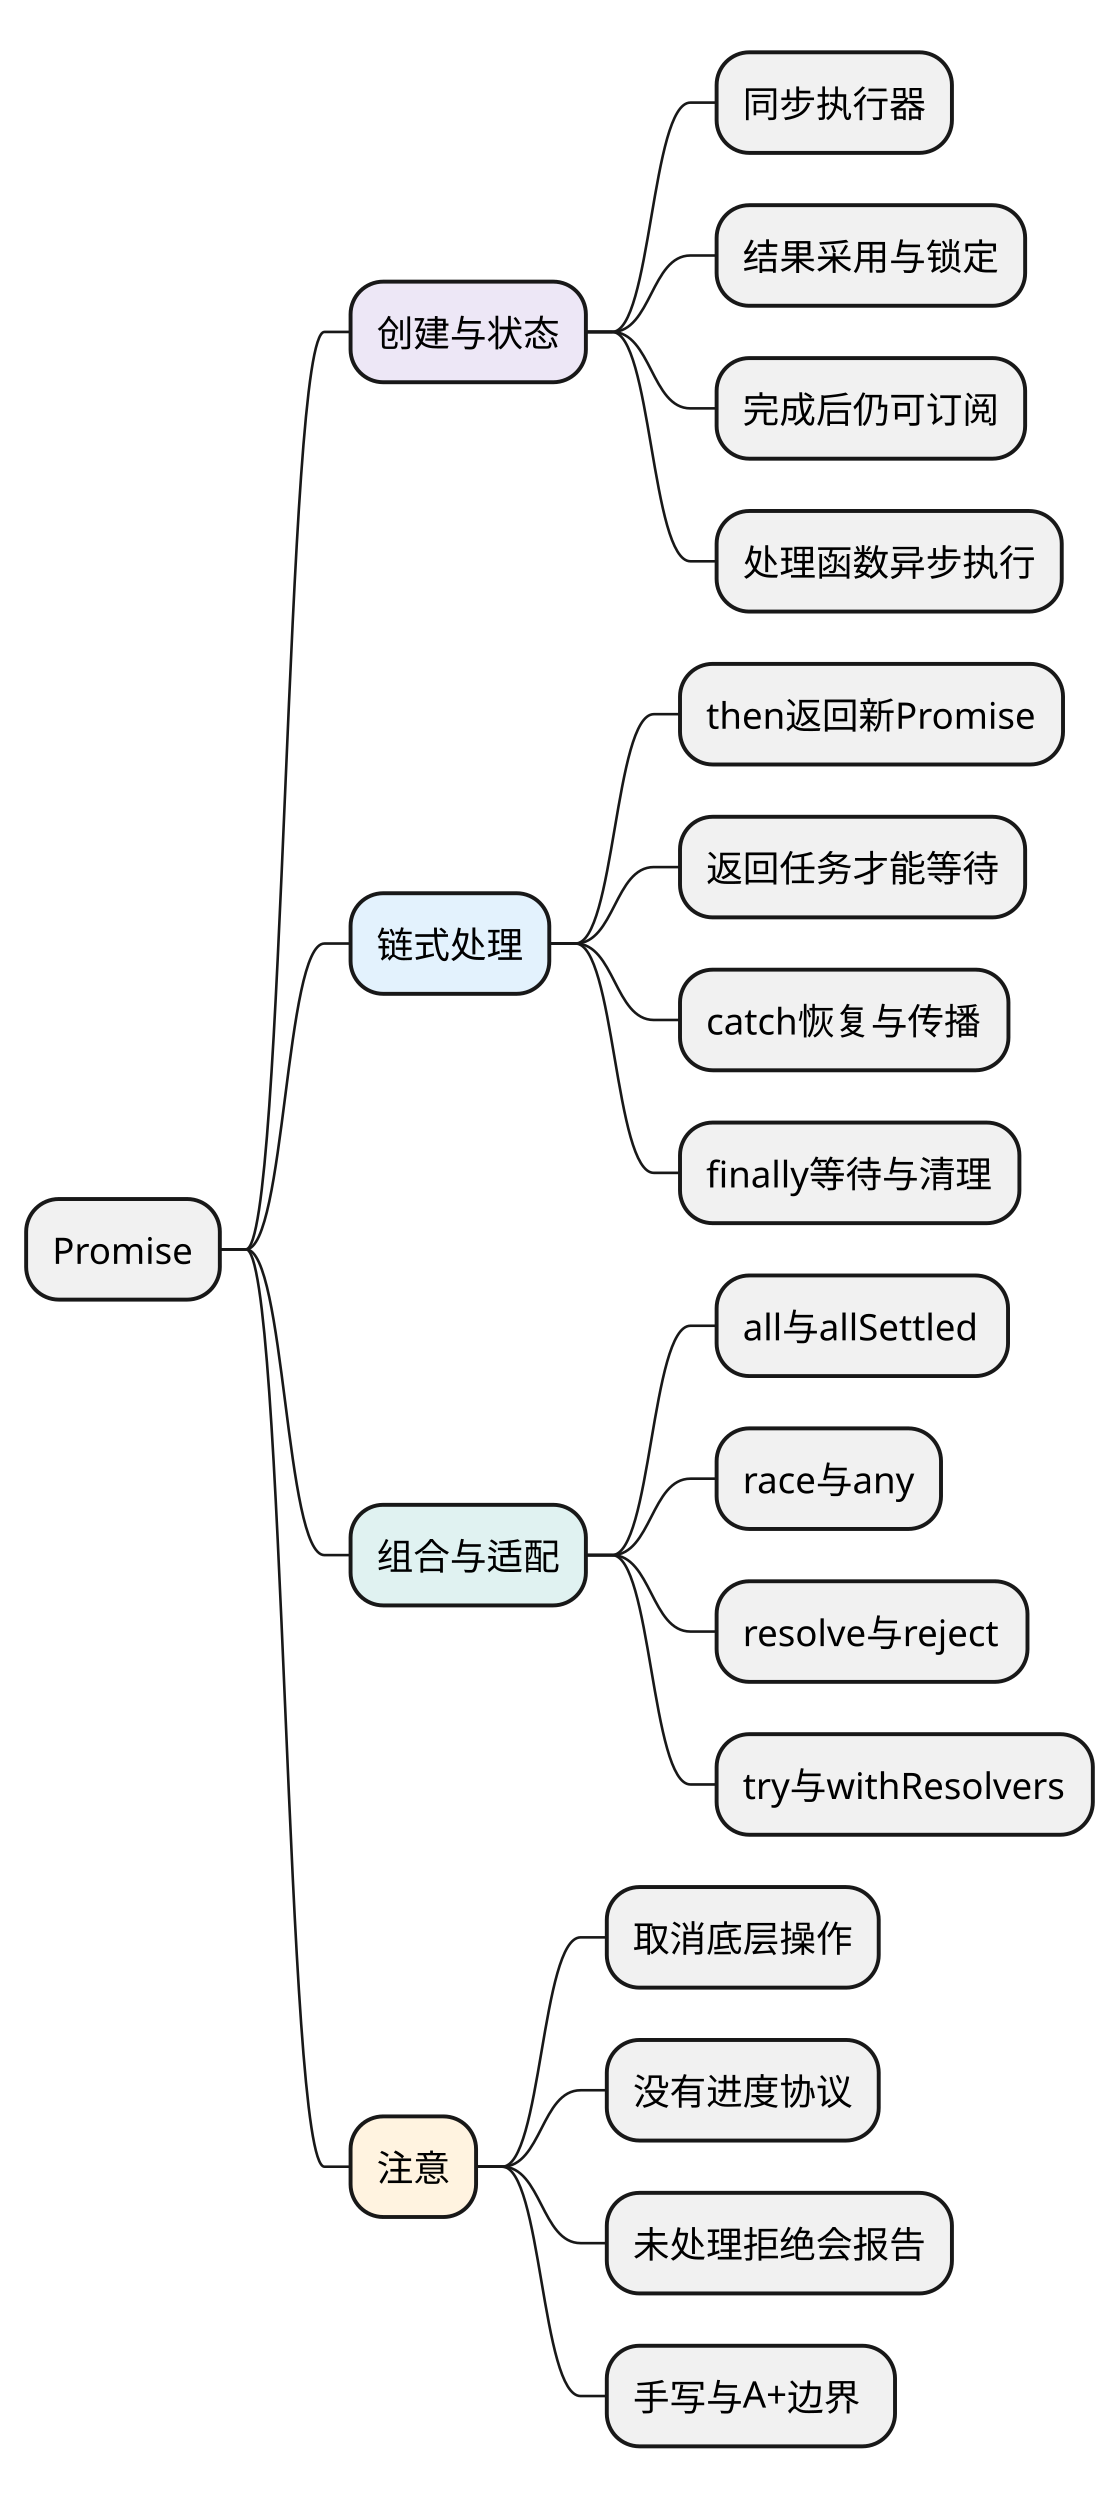
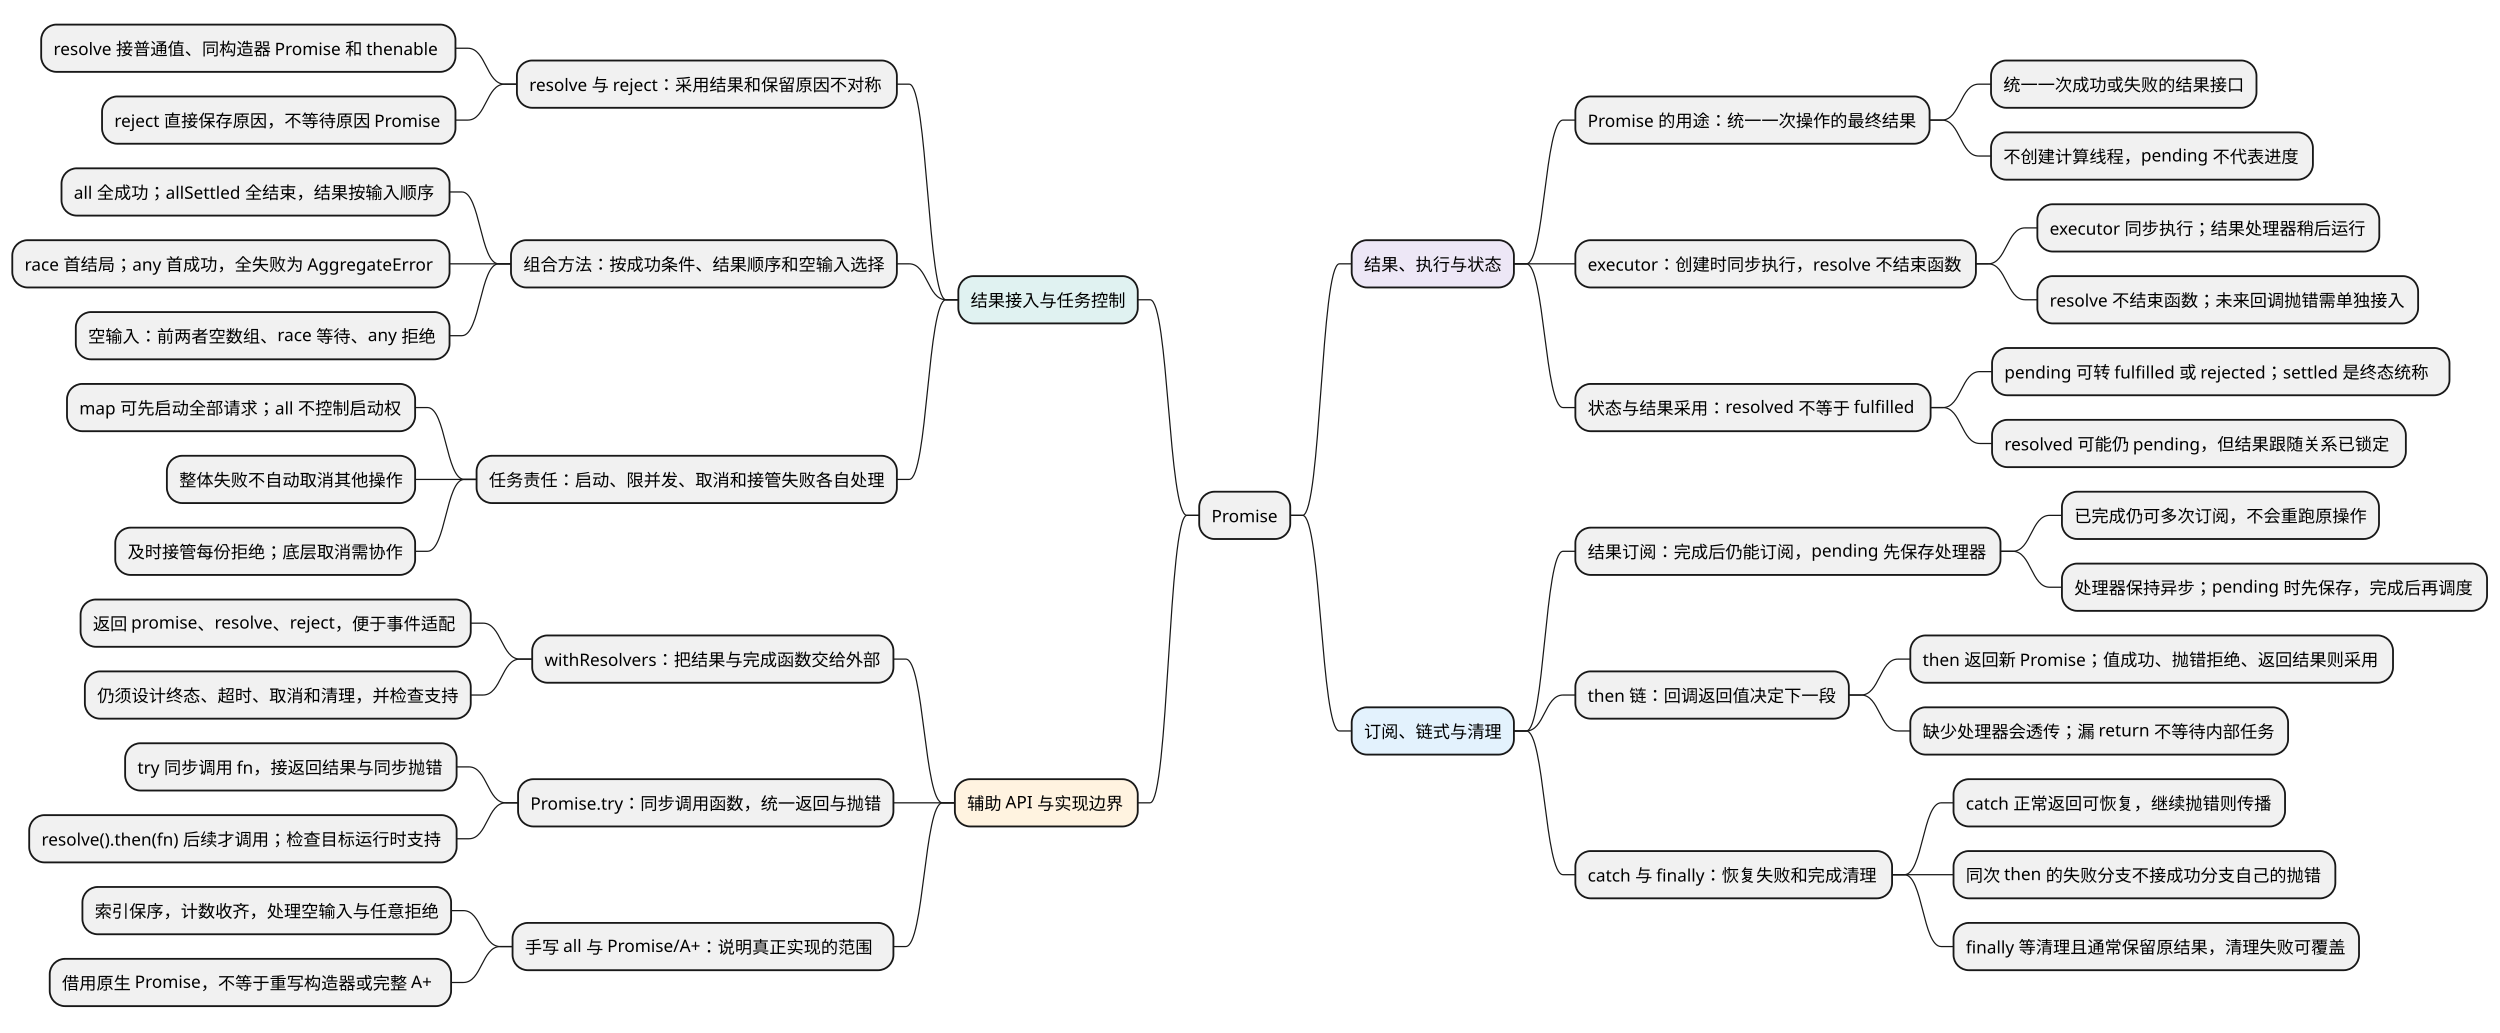
- <svg xmlns="http://www.w3.org/2000/svg" contentStyleType="text/css" data-diagram-type="MINDMAP" height="996.875px" preserveAspectRatio="none" style="width:446px;height:996px;background:#FFFFFF;" version="1.1" viewBox="0 0 446 996" width="446.875px" zoomAndPan="magnify">
+ <svg xmlns="http://www.w3.org/2000/svg" contentStyleType="text/css" data-diagram-type="MINDMAP" height="875px" preserveAspectRatio="none" style="width:2119px;height:875px;background:#FFFFFF;" version="1.1" viewBox="0 0 2119 875" width="2119.792px" zoomAndPan="magnify">
  <defs />
  <g>
-     <rect fill="#F1F1F1" height="40.081" rx="13.021" ry="13.021" style="stroke:#181818;stroke-width:1.562;" width="77.166" x="10.417" y="477.689" />
-     <text fill="#000000" font-family="Microsoft YaHei" font-size="14.583" lengthAdjust="spacing" textLength="56.332" x="20.833" y="503.536">Promise</text>
-     <rect fill="#EDE7F6" height="40.081" rx="13.021" ry="13.021" style="stroke:#181818;stroke-width:1.562;" width="93.75" x="139.666" y="112.204" />
-     <text fill="#000000" font-family="Microsoft YaHei" font-size="14.583" lengthAdjust="spacing" textLength="72.917" x="150.082" y="138.052">创建与状态</text>
-     <rect fill="#F1F1F1" height="40.081" rx="13.021" ry="13.021" style="stroke:#181818;stroke-width:1.562;" width="93.75" x="285.499" y="20.833" />
-     <text fill="#000000" font-family="Microsoft YaHei" font-size="14.583" lengthAdjust="spacing" textLength="72.917" x="295.916" y="46.681">同步执行器</text>
-     <path d="M233.416,132.245 L243.832,132.245 C259.457,132.245 259.457,40.874 275.082,40.874 L285.499,40.874" fill="none" style="stroke:#181818;stroke-width:1.042;" />
-     <rect fill="#F1F1F1" height="40.081" rx="13.021" ry="13.021" style="stroke:#181818;stroke-width:1.562;" width="122.917" x="285.499" y="81.747" />
-     <text fill="#000000" font-family="Microsoft YaHei" font-size="14.583" lengthAdjust="spacing" textLength="102.083" x="295.916" y="107.595">结果采用与锁定</text>
-     <path d="M233.416,132.245 L243.832,132.245 C259.457,132.245 259.457,101.788 275.082,101.788 L285.499,101.788" fill="none" style="stroke:#181818;stroke-width:1.042;" />
-     <rect fill="#F1F1F1" height="40.081" rx="13.021" ry="13.021" style="stroke:#181818;stroke-width:1.562;" width="122.917" x="285.499" y="142.661" />
-     <text fill="#000000" font-family="Microsoft YaHei" font-size="14.583" lengthAdjust="spacing" textLength="102.083" x="295.916" y="168.509">完成后仍可订阅</text>
-     <path d="M233.416,132.245 L243.832,132.245 C259.457,132.245 259.457,162.702 275.082,162.702 L285.499,162.702" fill="none" style="stroke:#181818;stroke-width:1.042;" />
-     <rect fill="#F1F1F1" height="40.081" rx="13.021" ry="13.021" style="stroke:#181818;stroke-width:1.562;" width="137.5" x="285.499" y="203.576" />
-     <text fill="#000000" font-family="Microsoft YaHei" font-size="14.583" lengthAdjust="spacing" textLength="116.667" x="295.916" y="229.423">处理函数异步执行</text>
-     <path d="M233.416,132.245 L243.832,132.245 C259.457,132.245 259.457,223.616 275.082,223.616 L285.499,223.616" fill="none" style="stroke:#181818;stroke-width:1.042;" />
-     <path d="M87.582,497.729 L97.999,497.729 C113.624,497.729 113.624,132.245 129.249,132.245 L139.666,132.245" fill="none" style="stroke:#181818;stroke-width:1.042;" />
-     <rect fill="#E3F2FD" height="40.081" rx="13.021" ry="13.021" style="stroke:#181818;stroke-width:1.562;" width="79.167" x="139.666" y="355.861" />
-     <text fill="#000000" font-family="Microsoft YaHei" font-size="14.583" lengthAdjust="spacing" textLength="58.333" x="150.082" y="381.708">链式处理</text>
-     <rect fill="#F1F1F1" height="40.081" rx="13.021" ry="13.021" style="stroke:#181818;stroke-width:1.562;" width="152.589" x="270.916" y="264.49" />
-     <text fill="#000000" font-family="Microsoft YaHei" font-size="14.583" lengthAdjust="spacing" textLength="131.756" x="281.332" y="290.337">then返回新Promise</text>
-     <path d="M218.832,375.901 L229.249,375.901 C244.874,375.901 244.874,284.53 260.499,284.53 L270.916,284.53" fill="none" style="stroke:#181818;stroke-width:1.042;" />
-     <rect fill="#F1F1F1" height="40.081" rx="13.021" ry="13.021" style="stroke:#181818;stroke-width:1.562;" width="137.5" x="270.916" y="325.404" />
-     <text fill="#000000" font-family="Microsoft YaHei" font-size="14.583" lengthAdjust="spacing" textLength="116.667" x="281.332" y="351.251">返回任务才能等待</text>
-     <path d="M218.832,375.901 L229.249,375.901 C244.874,375.901 244.874,345.444 260.499,345.444 L270.916,345.444" fill="none" style="stroke:#181818;stroke-width:1.042;" />
-     <rect fill="#F1F1F1" height="40.081" rx="13.021" ry="13.021" style="stroke:#181818;stroke-width:1.562;" width="130.849" x="270.916" y="386.318" />
-     <text fill="#000000" font-family="Microsoft YaHei" font-size="14.583" lengthAdjust="spacing" textLength="110.016" x="281.332" y="412.165">catch恢复与传播</text>
-     <path d="M218.832,375.901 L229.249,375.901 C244.874,375.901 244.874,406.358 260.499,406.358 L270.916,406.358" fill="none" style="stroke:#181818;stroke-width:1.042;" />
-     <rect fill="#F1F1F1" height="40.081" rx="13.021" ry="13.021" style="stroke:#181818;stroke-width:1.562;" width="135.214" x="270.916" y="447.232" />
-     <text fill="#000000" font-family="Microsoft YaHei" font-size="14.583" lengthAdjust="spacing" textLength="114.381" x="281.332" y="473.079">finally等待与清理</text>
-     <path d="M218.832,375.901 L229.249,375.901 C244.874,375.901 244.874,467.272 260.499,467.272 L270.916,467.272" fill="none" style="stroke:#181818;stroke-width:1.042;" />
-     <path d="M87.582,497.729 L97.999,497.729 C113.624,497.729 113.624,375.901 129.249,375.901 L139.666,375.901" fill="none" style="stroke:#181818;stroke-width:1.042;" />
-     <rect fill="#E0F2F1" height="40.081" rx="13.021" ry="13.021" style="stroke:#181818;stroke-width:1.562;" width="93.75" x="139.666" y="599.517" />
-     <text fill="#000000" font-family="Microsoft YaHei" font-size="14.583" lengthAdjust="spacing" textLength="72.917" x="150.082" y="625.365">组合与适配</text>
-     <rect fill="#F1F1F1" height="40.081" rx="13.021" ry="13.021" style="stroke:#181818;stroke-width:1.562;" width="116.102" x="285.499" y="508.146" />
-     <text fill="#000000" font-family="Microsoft YaHei" font-size="14.583" lengthAdjust="spacing" textLength="95.269" x="295.916" y="533.994">all与allSettled</text>
-     <path d="M233.416,619.558 L243.832,619.558 C259.457,619.558 259.457,528.187 275.082,528.187 L285.499,528.187" fill="none" style="stroke:#181818;stroke-width:1.042;" />
-     <rect fill="#F1F1F1" height="40.081" rx="13.021" ry="13.021" style="stroke:#181818;stroke-width:1.562;" width="89.399" x="285.499" y="569.06" />
-     <text fill="#000000" font-family="Microsoft YaHei" font-size="14.583" lengthAdjust="spacing" textLength="68.566" x="295.916" y="594.908">race与any</text>
-     <path d="M233.416,619.558 L243.832,619.558 C259.457,619.558 259.457,589.101 275.082,589.101 L285.499,589.101" fill="none" style="stroke:#181818;stroke-width:1.042;" />
-     <rect fill="#F1F1F1" height="40.081" rx="13.021" ry="13.021" style="stroke:#181818;stroke-width:1.562;" width="123.85" x="285.499" y="629.974" />
-     <text fill="#000000" font-family="Microsoft YaHei" font-size="14.583" lengthAdjust="spacing" textLength="103.016" x="295.916" y="655.822">resolve与reject</text>
-     <path d="M233.416,619.558 L243.832,619.558 C259.457,619.558 259.457,650.015 275.082,650.015 L285.499,650.015" fill="none" style="stroke:#181818;stroke-width:1.042;" />
-     <rect fill="#F1F1F1" height="40.081" rx="13.021" ry="13.021" style="stroke:#181818;stroke-width:1.562;" width="149.89" x="285.499" y="690.889" />
-     <text fill="#000000" font-family="Microsoft YaHei" font-size="14.583" lengthAdjust="spacing" textLength="129.057" x="295.916" y="716.736">try与withResolvers</text>
-     <path d="M233.416,619.558 L243.832,619.558 C259.457,619.558 259.457,710.929 275.082,710.929 L285.499,710.929" fill="none" style="stroke:#181818;stroke-width:1.042;" />
-     <path d="M87.582,497.729 L97.999,497.729 C113.624,497.729 113.624,619.558 129.249,619.558 L139.666,619.558" fill="none" style="stroke:#181818;stroke-width:1.042;" />
-     <rect fill="#FFF3E0" height="40.081" rx="13.021" ry="13.021" style="stroke:#181818;stroke-width:1.562;" width="50" x="139.666" y="843.174" />
-     <text fill="#000000" font-family="Microsoft YaHei" font-size="14.583" lengthAdjust="spacing" textLength="29.167" x="150.082" y="869.021">注意</text>
-     <rect fill="#F1F1F1" height="40.081" rx="13.021" ry="13.021" style="stroke:#181818;stroke-width:1.562;" width="108.333" x="241.749" y="751.803" />
-     <text fill="#000000" font-family="Microsoft YaHei" font-size="14.583" lengthAdjust="spacing" textLength="87.5" x="252.166" y="777.65">取消底层操作</text>
-     <path d="M189.666,863.214 L200.082,863.214 C215.707,863.214 215.707,771.843 231.332,771.843 L241.749,771.843" fill="none" style="stroke:#181818;stroke-width:1.042;" />
-     <rect fill="#F1F1F1" height="40.081" rx="13.021" ry="13.021" style="stroke:#181818;stroke-width:1.562;" width="108.333" x="241.749" y="812.717" />
-     <text fill="#000000" font-family="Microsoft YaHei" font-size="14.583" lengthAdjust="spacing" textLength="87.5" x="252.166" y="838.564">没有进度协议</text>
-     <path d="M189.666,863.214 L200.082,863.214 C215.707,863.214 215.707,832.757 231.332,832.757 L241.749,832.757" fill="none" style="stroke:#181818;stroke-width:1.042;" />
-     <rect fill="#F1F1F1" height="40.081" rx="13.021" ry="13.021" style="stroke:#181818;stroke-width:1.562;" width="137.5" x="241.749" y="873.631" />
-     <text fill="#000000" font-family="Microsoft YaHei" font-size="14.583" lengthAdjust="spacing" textLength="116.667" x="252.166" y="899.478">未处理拒绝会报告</text>
-     <path d="M189.666,863.214 L200.082,863.214 C215.707,863.214 215.707,893.671 231.332,893.671 L241.749,893.671" fill="none" style="stroke:#181818;stroke-width:1.042;" />
-     <rect fill="#F1F1F1" height="40.081" rx="13.021" ry="13.021" style="stroke:#181818;stroke-width:1.562;" width="114.828" x="241.749" y="934.545" />
-     <text fill="#000000" font-family="Microsoft YaHei" font-size="14.583" lengthAdjust="spacing" textLength="93.994" x="252.166" y="960.392">手写与A+边界</text>
-     <path d="M189.666,863.214 L200.082,863.214 C215.707,863.214 215.707,954.585 231.332,954.585 L241.749,954.585" fill="none" style="stroke:#181818;stroke-width:1.042;" />
-     <path d="M87.582,497.729 L97.999,497.729 C113.624,497.729 113.624,863.214 129.249,863.214 L139.666,863.214" fill="none" style="stroke:#181818;stroke-width:1.042;" />
+     <rect fill="#F1F1F1" height="40.081" rx="13.021" ry="13.021" style="stroke:#181818;stroke-width:1.562;" width="77.166" x="1016.446" y="416.775" />
+     <text fill="#000000" font-family="Microsoft YaHei" font-size="14.583" lengthAdjust="spacing" textLength="56.332" x="1026.863" y="442.622">Promise</text>
+     <rect fill="#EDE7F6" height="40.081" rx="13.021" ry="13.021" style="stroke:#181818;stroke-width:1.562;" width="137.5" x="1145.695" y="203.576" />
+     <text fill="#000000" font-family="Microsoft YaHei" font-size="14.583" lengthAdjust="spacing" textLength="116.667" x="1156.112" y="229.423">结果、执行与状态</text>
+     <rect fill="#F1F1F1" height="40.081" rx="13.021" ry="13.021" style="stroke:#181818;stroke-width:1.562;" width="300.231" x="1335.278" y="81.747" />
+     <text fill="#000000" font-family="Microsoft YaHei" font-size="14.583" lengthAdjust="spacing" textLength="279.398" x="1345.695" y="107.595">Promise 的用途：统一一次操作的最终结果</text>
+     <rect fill="#F1F1F1" height="40.081" rx="13.021" ry="13.021" style="stroke:#181818;stroke-width:1.562;" width="225" x="1687.593" y="51.29" />
+     <text fill="#000000" font-family="Microsoft YaHei" font-size="14.583" lengthAdjust="spacing" textLength="204.167" x="1698.009" y="77.138">统一一次成功或失败的结果接口</text>
+     <path d="M1635.509,101.788 L1645.926,101.788 C1661.551,101.788 1661.551,71.331 1677.176,71.331 L1687.593,71.331" fill="none" style="stroke:#181818;stroke-width:1.042;" />
+     <rect fill="#F1F1F1" height="40.081" rx="13.021" ry="13.021" style="stroke:#181818;stroke-width:1.562;" width="272.83" x="1687.593" y="112.204" />
+     <text fill="#000000" font-family="Microsoft YaHei" font-size="14.583" lengthAdjust="spacing" textLength="251.997" x="1698.009" y="138.052">不创建计算线程，pending 不代表进度</text>
+     <path d="M1635.509,101.788 L1645.926,101.788 C1661.551,101.788 1661.551,132.245 1677.176,132.245 L1687.593,132.245" fill="none" style="stroke:#181818;stroke-width:1.042;" />
+     <path d="M1283.195,223.616 L1293.612,223.616 C1309.237,223.616 1309.237,101.788 1324.862,101.788 L1335.278,101.788" fill="none" style="stroke:#181818;stroke-width:1.042;" />
+     <rect fill="#F1F1F1" height="40.081" rx="13.021" ry="13.021" style="stroke:#181818;stroke-width:1.562;" width="339.502" x="1335.278" y="203.576" />
+     <text fill="#000000" font-family="Microsoft YaHei" font-size="14.583" lengthAdjust="spacing" textLength="318.669" x="1345.695" y="229.423">executor：创建时同步执行，resolve 不结束函数</text>
+     <rect fill="#F1F1F1" height="40.081" rx="13.021" ry="13.021" style="stroke:#181818;stroke-width:1.562;" width="289.827" x="1726.864" y="173.119" />
+     <text fill="#000000" font-family="Microsoft YaHei" font-size="14.583" lengthAdjust="spacing" textLength="268.994" x="1737.28" y="198.966">executor 同步执行；结果处理器稍后运行</text>
+     <path d="M1674.78,223.616 L1685.197,223.616 C1700.822,223.616 1700.822,193.159 1716.447,193.159 L1726.864,193.159" fill="none" style="stroke:#181818;stroke-width:1.042;" />
+     <rect fill="#F1F1F1" height="40.081" rx="13.021" ry="13.021" style="stroke:#181818;stroke-width:1.562;" width="322.74" x="1726.864" y="234.033" />
+     <text fill="#000000" font-family="Microsoft YaHei" font-size="14.583" lengthAdjust="spacing" textLength="301.906" x="1737.28" y="259.88">resolve 不结束函数；未来回调抛错需单独接入</text>
+     <path d="M1674.78,223.616 L1685.197,223.616 C1700.822,223.616 1700.822,254.073 1716.447,254.073 L1726.864,254.073" fill="none" style="stroke:#181818;stroke-width:1.042;" />
+     <path d="M1283.195,223.616 L1293.612,223.616 C1309.237,223.616 1309.237,223.616 1324.862,223.616 L1335.278,223.616" fill="none" style="stroke:#181818;stroke-width:1.042;" />
+     <rect fill="#F1F1F1" height="40.081" rx="13.021" ry="13.021" style="stroke:#181818;stroke-width:1.562;" width="301.107" x="1335.278" y="325.404" />
+     <text fill="#000000" font-family="Microsoft YaHei" font-size="14.583" lengthAdjust="spacing" textLength="280.273" x="1345.695" y="351.251">状态与结果采用：resolved 不等于 fulfilled</text>
+     <rect fill="#F1F1F1" height="40.081" rx="13.021" ry="13.021" style="stroke:#181818;stroke-width:1.562;" width="387.717" x="1688.468" y="294.947" />
+     <text fill="#000000" font-family="Microsoft YaHei" font-size="14.583" lengthAdjust="spacing" textLength="366.883" x="1698.885" y="320.794">pending 可转 fulfilled 或 rejected；settled 是终态统称</text>
+     <path d="M1636.385,345.444 L1646.802,345.444 C1662.427,345.444 1662.427,314.987 1678.052,314.987 L1688.468,314.987" fill="none" style="stroke:#181818;stroke-width:1.042;" />
+     <rect fill="#F1F1F1" height="40.081" rx="13.021" ry="13.021" style="stroke:#181818;stroke-width:1.562;" width="350.731" x="1688.468" y="355.861" />
+     <text fill="#000000" font-family="Microsoft YaHei" font-size="14.583" lengthAdjust="spacing" textLength="329.898" x="1698.885" y="381.708">resolved 可能仍 pending，但结果跟随关系已锁定</text>
+     <path d="M1636.385,345.444 L1646.802,345.444 C1662.427,345.444 1662.427,375.901 1678.052,375.901 L1688.468,375.901" fill="none" style="stroke:#181818;stroke-width:1.042;" />
+     <path d="M1283.195,223.616 L1293.612,223.616 C1309.237,223.616 1309.237,345.444 1324.862,345.444 L1335.278,345.444" fill="none" style="stroke:#181818;stroke-width:1.042;" />
+     <path d="M1093.612,436.815 L1104.028,436.815 C1119.653,436.815 1119.653,223.616 1135.278,223.616 L1145.695,223.616" fill="none" style="stroke:#181818;stroke-width:1.042;" />
+     <rect fill="#E3F2FD" height="40.081" rx="13.021" ry="13.021" style="stroke:#181818;stroke-width:1.562;" width="137.5" x="1145.695" y="599.517" />
+     <text fill="#000000" font-family="Microsoft YaHei" font-size="14.583" lengthAdjust="spacing" textLength="116.667" x="1156.112" y="625.365">订阅、链式与清理</text>
+     <rect fill="#F1F1F1" height="40.081" rx="13.021" ry="13.021" style="stroke:#181818;stroke-width:1.562;" width="360.33" x="1335.278" y="447.232" />
+     <text fill="#000000" font-family="Microsoft YaHei" font-size="14.583" lengthAdjust="spacing" textLength="339.497" x="1345.695" y="473.079">结果订阅：完成后仍能订阅，pending 先保存处理器</text>
+     <rect fill="#F1F1F1" height="40.081" rx="13.021" ry="13.021" style="stroke:#181818;stroke-width:1.562;" width="268.75" x="1747.692" y="416.775" />
+     <text fill="#000000" font-family="Microsoft YaHei" font-size="14.583" lengthAdjust="spacing" textLength="247.917" x="1758.109" y="442.622">已完成仍可多次订阅，不会重跑原操作</text>
+     <path d="M1695.609,467.272 L1706.025,467.272 C1721.65,467.272 1721.65,436.815 1737.275,436.815 L1747.692,436.815" fill="none" style="stroke:#181818;stroke-width:1.042;" />
+     <rect fill="#F1F1F1" height="40.081" rx="13.021" ry="13.021" style="stroke:#181818;stroke-width:1.562;" width="360.33" x="1747.692" y="477.689" />
+     <text fill="#000000" font-family="Microsoft YaHei" font-size="14.583" lengthAdjust="spacing" textLength="339.497" x="1758.109" y="503.536">处理器保持异步；pending 时先保存，完成后再调度</text>
+     <path d="M1695.609,467.272 L1706.025,467.272 C1721.65,467.272 1721.65,497.729 1737.275,497.729 L1747.692,497.729" fill="none" style="stroke:#181818;stroke-width:1.042;" />
+     <path d="M1283.195,619.558 L1293.612,619.558 C1309.237,619.558 1309.237,467.272 1324.862,467.272 L1335.278,467.272" fill="none" style="stroke:#181818;stroke-width:1.042;" />
+     <rect fill="#F1F1F1" height="40.081" rx="13.021" ry="13.021" style="stroke:#181818;stroke-width:1.562;" width="231.822" x="1335.278" y="569.06" />
+     <text fill="#000000" font-family="Microsoft YaHei" font-size="14.583" lengthAdjust="spacing" textLength="210.988" x="1345.695" y="594.908">then 链：回调返回值决定下一段</text>
+     <rect fill="#F1F1F1" height="40.081" rx="13.021" ry="13.021" style="stroke:#181818;stroke-width:1.562;" width="409.136" x="1619.183" y="538.603" />
+     <text fill="#000000" font-family="Microsoft YaHei" font-size="14.583" lengthAdjust="spacing" textLength="388.303" x="1629.6" y="564.451">then 返回新 Promise；值成功、抛错拒绝、返回结果则采用</text>
+     <path d="M1567.1,589.101 L1577.517,589.101 C1593.142,589.101 1593.142,558.644 1608.767,558.644 L1619.183,558.644" fill="none" style="stroke:#181818;stroke-width:1.042;" />
+     <rect fill="#F1F1F1" height="40.081" rx="13.021" ry="13.021" style="stroke:#181818;stroke-width:1.562;" width="320.198" x="1619.183" y="599.517" />
+     <text fill="#000000" font-family="Microsoft YaHei" font-size="14.583" lengthAdjust="spacing" textLength="299.364" x="1629.6" y="625.365">缺少处理器会透传；漏 return 不等待内部任务</text>
+     <path d="M1567.1,589.101 L1577.517,589.101 C1593.142,589.101 1593.142,619.558 1608.767,619.558 L1619.183,619.558" fill="none" style="stroke:#181818;stroke-width:1.042;" />
+     <path d="M1283.195,619.558 L1293.612,619.558 C1309.237,619.558 1309.237,589.101 1324.862,589.101 L1335.278,589.101" fill="none" style="stroke:#181818;stroke-width:1.042;" />
+     <rect fill="#F1F1F1" height="40.081" rx="13.021" ry="13.021" style="stroke:#181818;stroke-width:1.562;" width="268.444" x="1335.278" y="721.346" />
+     <text fill="#000000" font-family="Microsoft YaHei" font-size="14.583" lengthAdjust="spacing" textLength="247.611" x="1345.695" y="747.193">catch 与 finally：恢复失败和完成清理</text>
+     <rect fill="#F1F1F1" height="40.081" rx="13.021" ry="13.021" style="stroke:#181818;stroke-width:1.562;" width="280.998" x="1655.805" y="660.431" />
+     <text fill="#000000" font-family="Microsoft YaHei" font-size="14.583" lengthAdjust="spacing" textLength="260.164" x="1666.222" y="686.279">catch 正常返回可恢复，继续抛错则传播</text>
+     <path d="M1603.722,741.386 L1614.139,741.386 C1629.764,741.386 1629.764,680.472 1645.389,680.472 L1655.805,680.472" fill="none" style="stroke:#181818;stroke-width:1.042;" />
+     <rect fill="#F1F1F1" height="40.081" rx="13.021" ry="13.021" style="stroke:#181818;stroke-width:1.562;" width="323.637" x="1655.805" y="721.346" />
+     <text fill="#000000" font-family="Microsoft YaHei" font-size="14.583" lengthAdjust="spacing" textLength="302.803" x="1666.222" y="747.193">同次 then 的失败分支不接成功分支自己的抛错</text>
+     <path d="M1603.722,741.386 L1614.139,741.386 C1629.764,741.386 1629.764,741.386 1645.389,741.386 L1655.805,741.386" fill="none" style="stroke:#181818;stroke-width:1.042;" />
+     <rect fill="#F1F1F1" height="40.081" rx="13.021" ry="13.021" style="stroke:#181818;stroke-width:1.562;" width="343.696" x="1655.805" y="782.26" />
+     <text fill="#000000" font-family="Microsoft YaHei" font-size="14.583" lengthAdjust="spacing" textLength="322.863" x="1666.222" y="808.107">finally 等清理且通常保留原结果，清理失败可覆盖</text>
+     <path d="M1603.722,741.386 L1614.139,741.386 C1629.764,741.386 1629.764,802.3 1645.389,802.3 L1655.805,802.3" fill="none" style="stroke:#181818;stroke-width:1.042;" />
+     <path d="M1283.195,619.558 L1293.612,619.558 C1309.237,619.558 1309.237,741.386 1324.862,741.386 L1335.278,741.386" fill="none" style="stroke:#181818;stroke-width:1.042;" />
+     <path d="M1093.612,436.815 L1104.028,436.815 C1119.653,436.815 1119.653,619.558 1135.278,619.558 L1145.695,619.558" fill="none" style="stroke:#181818;stroke-width:1.042;" />
+     <rect fill="#E0F2F1" height="40.081" rx="13.021" ry="13.021" style="stroke:#181818;stroke-width:1.562;" width="152.083" x="812.279" y="234.033" />
+     <text fill="#000000" font-family="Microsoft YaHei" font-size="14.583" lengthAdjust="spacing" textLength="131.25" x="822.696" y="259.88">结果接入与任务控制</text>
+     <rect fill="#F1F1F1" height="40.081" rx="13.021" ry="13.021" style="stroke:#181818;stroke-width:1.562;" width="322.063" x="438.133" y="51.29" />
+     <text fill="#000000" font-family="Microsoft YaHei" font-size="14.583" lengthAdjust="spacing" textLength="301.23" x="448.549" y="77.138">resolve 与 reject：采用结果和保留原因不对称</text>
+     <rect fill="#F1F1F1" height="40.081" rx="13.021" ry="13.021" style="stroke:#181818;stroke-width:1.562;" width="351.137" x="34.912" y="20.833" />
+     <text fill="#000000" font-family="Microsoft YaHei" font-size="14.583" lengthAdjust="spacing" textLength="330.304" x="45.329" y="46.681">resolve 接普通值、同构造器 Promise 和 thenable</text>
+     <path d="M438.133,71.331 L427.716,71.331 C412.091,71.331 412.091,40.874 396.466,40.874 L386.049,40.874" fill="none" style="stroke:#181818;stroke-width:1.042;" />
+     <rect fill="#F1F1F1" height="40.081" rx="13.021" ry="13.021" style="stroke:#181818;stroke-width:1.562;" width="299.554" x="86.495" y="81.747" />
+     <text fill="#000000" font-family="Microsoft YaHei" font-size="14.583" lengthAdjust="spacing" textLength="278.721" x="96.912" y="107.595">reject 直接保存原因，不等待原因 Promise</text>
+     <path d="M438.133,71.331 L427.716,71.331 C412.091,71.331 412.091,101.788 396.466,101.788 L386.049,101.788" fill="none" style="stroke:#181818;stroke-width:1.042;" />
+     <path d="M812.279,254.073 L801.863,254.073 C786.238,254.073 786.238,71.331 770.613,71.331 L760.196,71.331" fill="none" style="stroke:#181818;stroke-width:1.042;" />
+     <rect fill="#F1F1F1" height="40.081" rx="13.021" ry="13.021" style="stroke:#181818;stroke-width:1.562;" width="327.083" x="433.113" y="203.576" />
+     <text fill="#000000" font-family="Microsoft YaHei" font-size="14.583" lengthAdjust="spacing" textLength="306.25" x="443.529" y="229.423">组合方法：按成功条件、结果顺序和空输入选择</text>
+     <rect fill="#F1F1F1" height="40.081" rx="13.021" ry="13.021" style="stroke:#181818;stroke-width:1.562;" width="328.899" x="52.13" y="142.661" />
+     <text fill="#000000" font-family="Microsoft YaHei" font-size="14.583" lengthAdjust="spacing" textLength="308.066" x="62.547" y="168.509">all 全成功；allSettled 全结束，结果按输入顺序</text>
+     <path d="M433.113,223.616 L422.696,223.616 C407.071,223.616 407.071,162.702 391.446,162.702 L381.029,162.702" fill="none" style="stroke:#181818;stroke-width:1.042;" />
+     <rect fill="#F1F1F1" height="40.081" rx="13.021" ry="13.021" style="stroke:#181818;stroke-width:1.562;" width="370.613" x="10.417" y="203.576" />
+     <text fill="#000000" font-family="Microsoft YaHei" font-size="14.583" lengthAdjust="spacing" textLength="349.779" x="20.833" y="229.423">race 首结局；any 首成功，全失败为 AggregateError</text>
+     <path d="M433.113,223.616 L422.696,223.616 C407.071,223.616 407.071,223.616 391.446,223.616 L381.029,223.616" fill="none" style="stroke:#181818;stroke-width:1.042;" />
+     <rect fill="#F1F1F1" height="40.081" rx="13.021" ry="13.021" style="stroke:#181818;stroke-width:1.562;" width="316.78" x="64.25" y="264.49" />
+     <text fill="#000000" font-family="Microsoft YaHei" font-size="14.583" lengthAdjust="spacing" textLength="295.946" x="74.666" y="290.337">空输入：前两者空数组、race 等待、any 拒绝</text>
+     <path d="M433.113,223.616 L422.696,223.616 C407.071,223.616 407.071,284.53 391.446,284.53 L381.029,284.53" fill="none" style="stroke:#181818;stroke-width:1.042;" />
+     <path d="M812.279,254.073 L801.863,254.073 C786.238,254.073 786.238,223.616 770.613,223.616 L760.196,223.616" fill="none" style="stroke:#181818;stroke-width:1.042;" />
+     <rect fill="#F1F1F1" height="40.081" rx="13.021" ry="13.021" style="stroke:#181818;stroke-width:1.562;" width="356.25" x="403.946" y="386.318" />
+     <text fill="#000000" font-family="Microsoft YaHei" font-size="14.583" lengthAdjust="spacing" textLength="335.417" x="414.363" y="412.165">任务责任：启动、限并发、取消和接管失败各自处理</text>
+     <rect fill="#F1F1F1" height="40.081" rx="13.021" ry="13.021" style="stroke:#181818;stroke-width:1.562;" width="295.075" x="56.787" y="325.404" />
+     <text fill="#000000" font-family="Microsoft YaHei" font-size="14.583" lengthAdjust="spacing" textLength="274.242" x="67.204" y="351.251">map 可先启动全部请求；all 不控制启动权</text>
+     <path d="M403.946,406.358 L393.529,406.358 C377.904,406.358 377.904,345.444 362.279,345.444 L351.863,345.444" fill="none" style="stroke:#181818;stroke-width:1.042;" />
+     <rect fill="#F1F1F1" height="40.081" rx="13.021" ry="13.021" style="stroke:#181818;stroke-width:1.562;" width="210.417" x="141.446" y="386.318" />
+     <text fill="#000000" font-family="Microsoft YaHei" font-size="14.583" lengthAdjust="spacing" textLength="189.583" x="151.863" y="412.165">整体失败不自动取消其他操作</text>
+     <path d="M403.946,406.358 L393.529,406.358 C377.904,406.358 377.904,406.358 362.279,406.358 L351.863,406.358" fill="none" style="stroke:#181818;stroke-width:1.042;" />
+     <rect fill="#F1F1F1" height="40.081" rx="13.021" ry="13.021" style="stroke:#181818;stroke-width:1.562;" width="254.167" x="97.696" y="447.232" />
+     <text fill="#000000" font-family="Microsoft YaHei" font-size="14.583" lengthAdjust="spacing" textLength="233.333" x="108.113" y="473.079">及时接管每份拒绝；底层取消需协作</text>
+     <path d="M403.946,406.358 L393.529,406.358 C377.904,406.358 377.904,467.272 362.279,467.272 L351.863,467.272" fill="none" style="stroke:#181818;stroke-width:1.042;" />
+     <path d="M812.279,254.073 L801.863,254.073 C786.238,254.073 786.238,406.358 770.613,406.358 L760.196,406.358" fill="none" style="stroke:#181818;stroke-width:1.042;" />
+     <path d="M1016.446,436.815 L1006.029,436.815 C990.404,436.815 990.404,254.073 974.779,254.073 L964.363,254.073" fill="none" style="stroke:#181818;stroke-width:1.042;" />
+     <rect fill="#FFF3E0" height="40.081" rx="13.021" ry="13.021" style="stroke:#181818;stroke-width:1.562;" width="155.017" x="809.346" y="660.431" />
+     <text fill="#000000" font-family="Microsoft YaHei" font-size="14.583" lengthAdjust="spacing" textLength="134.184" x="819.762" y="686.279">辅助 API 与实现边界</text>
+     <rect fill="#F1F1F1" height="40.081" rx="13.021" ry="13.021" style="stroke:#181818;stroke-width:1.562;" width="306.17" x="451.092" y="538.603" />
+     <text fill="#000000" font-family="Microsoft YaHei" font-size="14.583" lengthAdjust="spacing" textLength="285.336" x="461.509" y="564.451">withResolvers：把结果与完成函数交给外部</text>
+     <rect fill="#F1F1F1" height="40.081" rx="13.021" ry="13.021" style="stroke:#181818;stroke-width:1.562;" width="330.722" x="68.287" y="508.146" />
+     <text fill="#000000" font-family="Microsoft YaHei" font-size="14.583" lengthAdjust="spacing" textLength="309.889" x="78.704" y="533.994">返回 promise、resolve、reject，便于事件适配</text>
+     <path d="M451.092,558.644 L440.676,558.644 C425.051,558.644 425.051,528.187 409.426,528.187 L399.009,528.187" fill="none" style="stroke:#181818;stroke-width:1.042;" />
+     <rect fill="#F1F1F1" height="40.081" rx="13.021" ry="13.021" style="stroke:#181818;stroke-width:1.562;" width="327.083" x="71.926" y="569.06" />
+     <text fill="#000000" font-family="Microsoft YaHei" font-size="14.583" lengthAdjust="spacing" textLength="306.25" x="82.343" y="594.908">仍须设计终态、超时、取消和清理，并检查支持</text>
+     <path d="M451.092,558.644 L440.676,558.644 C425.051,558.644 425.051,589.101 409.426,589.101 L399.009,589.101" fill="none" style="stroke:#181818;stroke-width:1.042;" />
+     <path d="M809.346,680.472 L798.929,680.472 C783.304,680.472 783.304,558.644 767.679,558.644 L757.262,558.644" fill="none" style="stroke:#181818;stroke-width:1.042;" />
+     <rect fill="#F1F1F1" height="40.081" rx="13.021" ry="13.021" style="stroke:#181818;stroke-width:1.562;" width="318.147" x="439.115" y="660.431" />
+     <text fill="#000000" font-family="Microsoft YaHei" font-size="14.583" lengthAdjust="spacing" textLength="297.313" x="449.532" y="686.279">Promise.try：同步调用函数，统一返回与抛错</text>
+     <rect fill="#F1F1F1" height="40.081" rx="13.021" ry="13.021" style="stroke:#181818;stroke-width:1.562;" width="280.976" x="106.056" y="629.974" />
+     <text fill="#000000" font-family="Microsoft YaHei" font-size="14.583" lengthAdjust="spacing" textLength="260.143" x="116.472" y="655.822">try 同步调用 fn，接返回结果与同步抛错</text>
+     <path d="M439.115,680.472 L428.699,680.472 C413.074,680.472 413.074,650.015 397.449,650.015 L387.032,650.015" fill="none" style="stroke:#181818;stroke-width:1.042;" />
+     <rect fill="#F1F1F1" height="40.081" rx="13.021" ry="13.021" style="stroke:#181818;stroke-width:1.562;" width="362.281" x="24.751" y="690.889" />
+     <text fill="#000000" font-family="Microsoft YaHei" font-size="14.583" lengthAdjust="spacing" textLength="341.448" x="35.167" y="716.736">resolve().then(fn) 后续才调用；检查目标运行时支持</text>
+     <path d="M439.115,680.472 L428.699,680.472 C413.074,680.472 413.074,710.929 397.449,710.929 L387.032,710.929" fill="none" style="stroke:#181818;stroke-width:1.042;" />
+     <path d="M809.346,680.472 L798.929,680.472 C783.304,680.472 783.304,680.472 767.679,680.472 L757.262,680.472" fill="none" style="stroke:#181818;stroke-width:1.042;" />
+     <rect fill="#F1F1F1" height="40.081" rx="13.021" ry="13.021" style="stroke:#181818;stroke-width:1.562;" width="322.825" x="434.437" y="782.26" />
+     <text fill="#000000" font-family="Microsoft YaHei" font-size="14.583" lengthAdjust="spacing" textLength="301.992" x="444.854" y="808.107">手写 all 与 Promise/A+：说明真正实现的范围</text>
+     <rect fill="#F1F1F1" height="40.081" rx="13.021" ry="13.021" style="stroke:#181818;stroke-width:1.562;" width="312.5" x="69.854" y="751.803" />
+     <text fill="#000000" font-family="Microsoft YaHei" font-size="14.583" lengthAdjust="spacing" textLength="291.667" x="80.27" y="777.65">索引保序，计数收齐，处理空输入与任意拒绝</text>
+     <path d="M434.437,802.3 L424.02,802.3 C408.395,802.3 408.395,771.843 392.77,771.843 L382.354,771.843" fill="none" style="stroke:#181818;stroke-width:1.042;" />
+     <rect fill="#F1F1F1" height="40.081" rx="13.021" ry="13.021" style="stroke:#181818;stroke-width:1.562;" width="340.207" x="42.147" y="812.717" />
+     <text fill="#000000" font-family="Microsoft YaHei" font-size="14.583" lengthAdjust="spacing" textLength="319.374" x="52.563" y="838.564">借用原生 Promise，不等于重写构造器或完整 A+</text>
+     <path d="M434.437,802.3 L424.02,802.3 C408.395,802.3 408.395,832.757 392.77,832.757 L382.354,832.757" fill="none" style="stroke:#181818;stroke-width:1.042;" />
+     <path d="M809.346,680.472 L798.929,680.472 C783.304,680.472 783.304,802.3 767.679,802.3 L757.262,802.3" fill="none" style="stroke:#181818;stroke-width:1.042;" />
+     <path d="M1016.446,436.815 L1006.029,436.815 C990.404,436.815 990.404,680.472 974.779,680.472 L964.363,680.472" fill="none" style="stroke:#181818;stroke-width:1.042;" />
  </g>
</svg>
